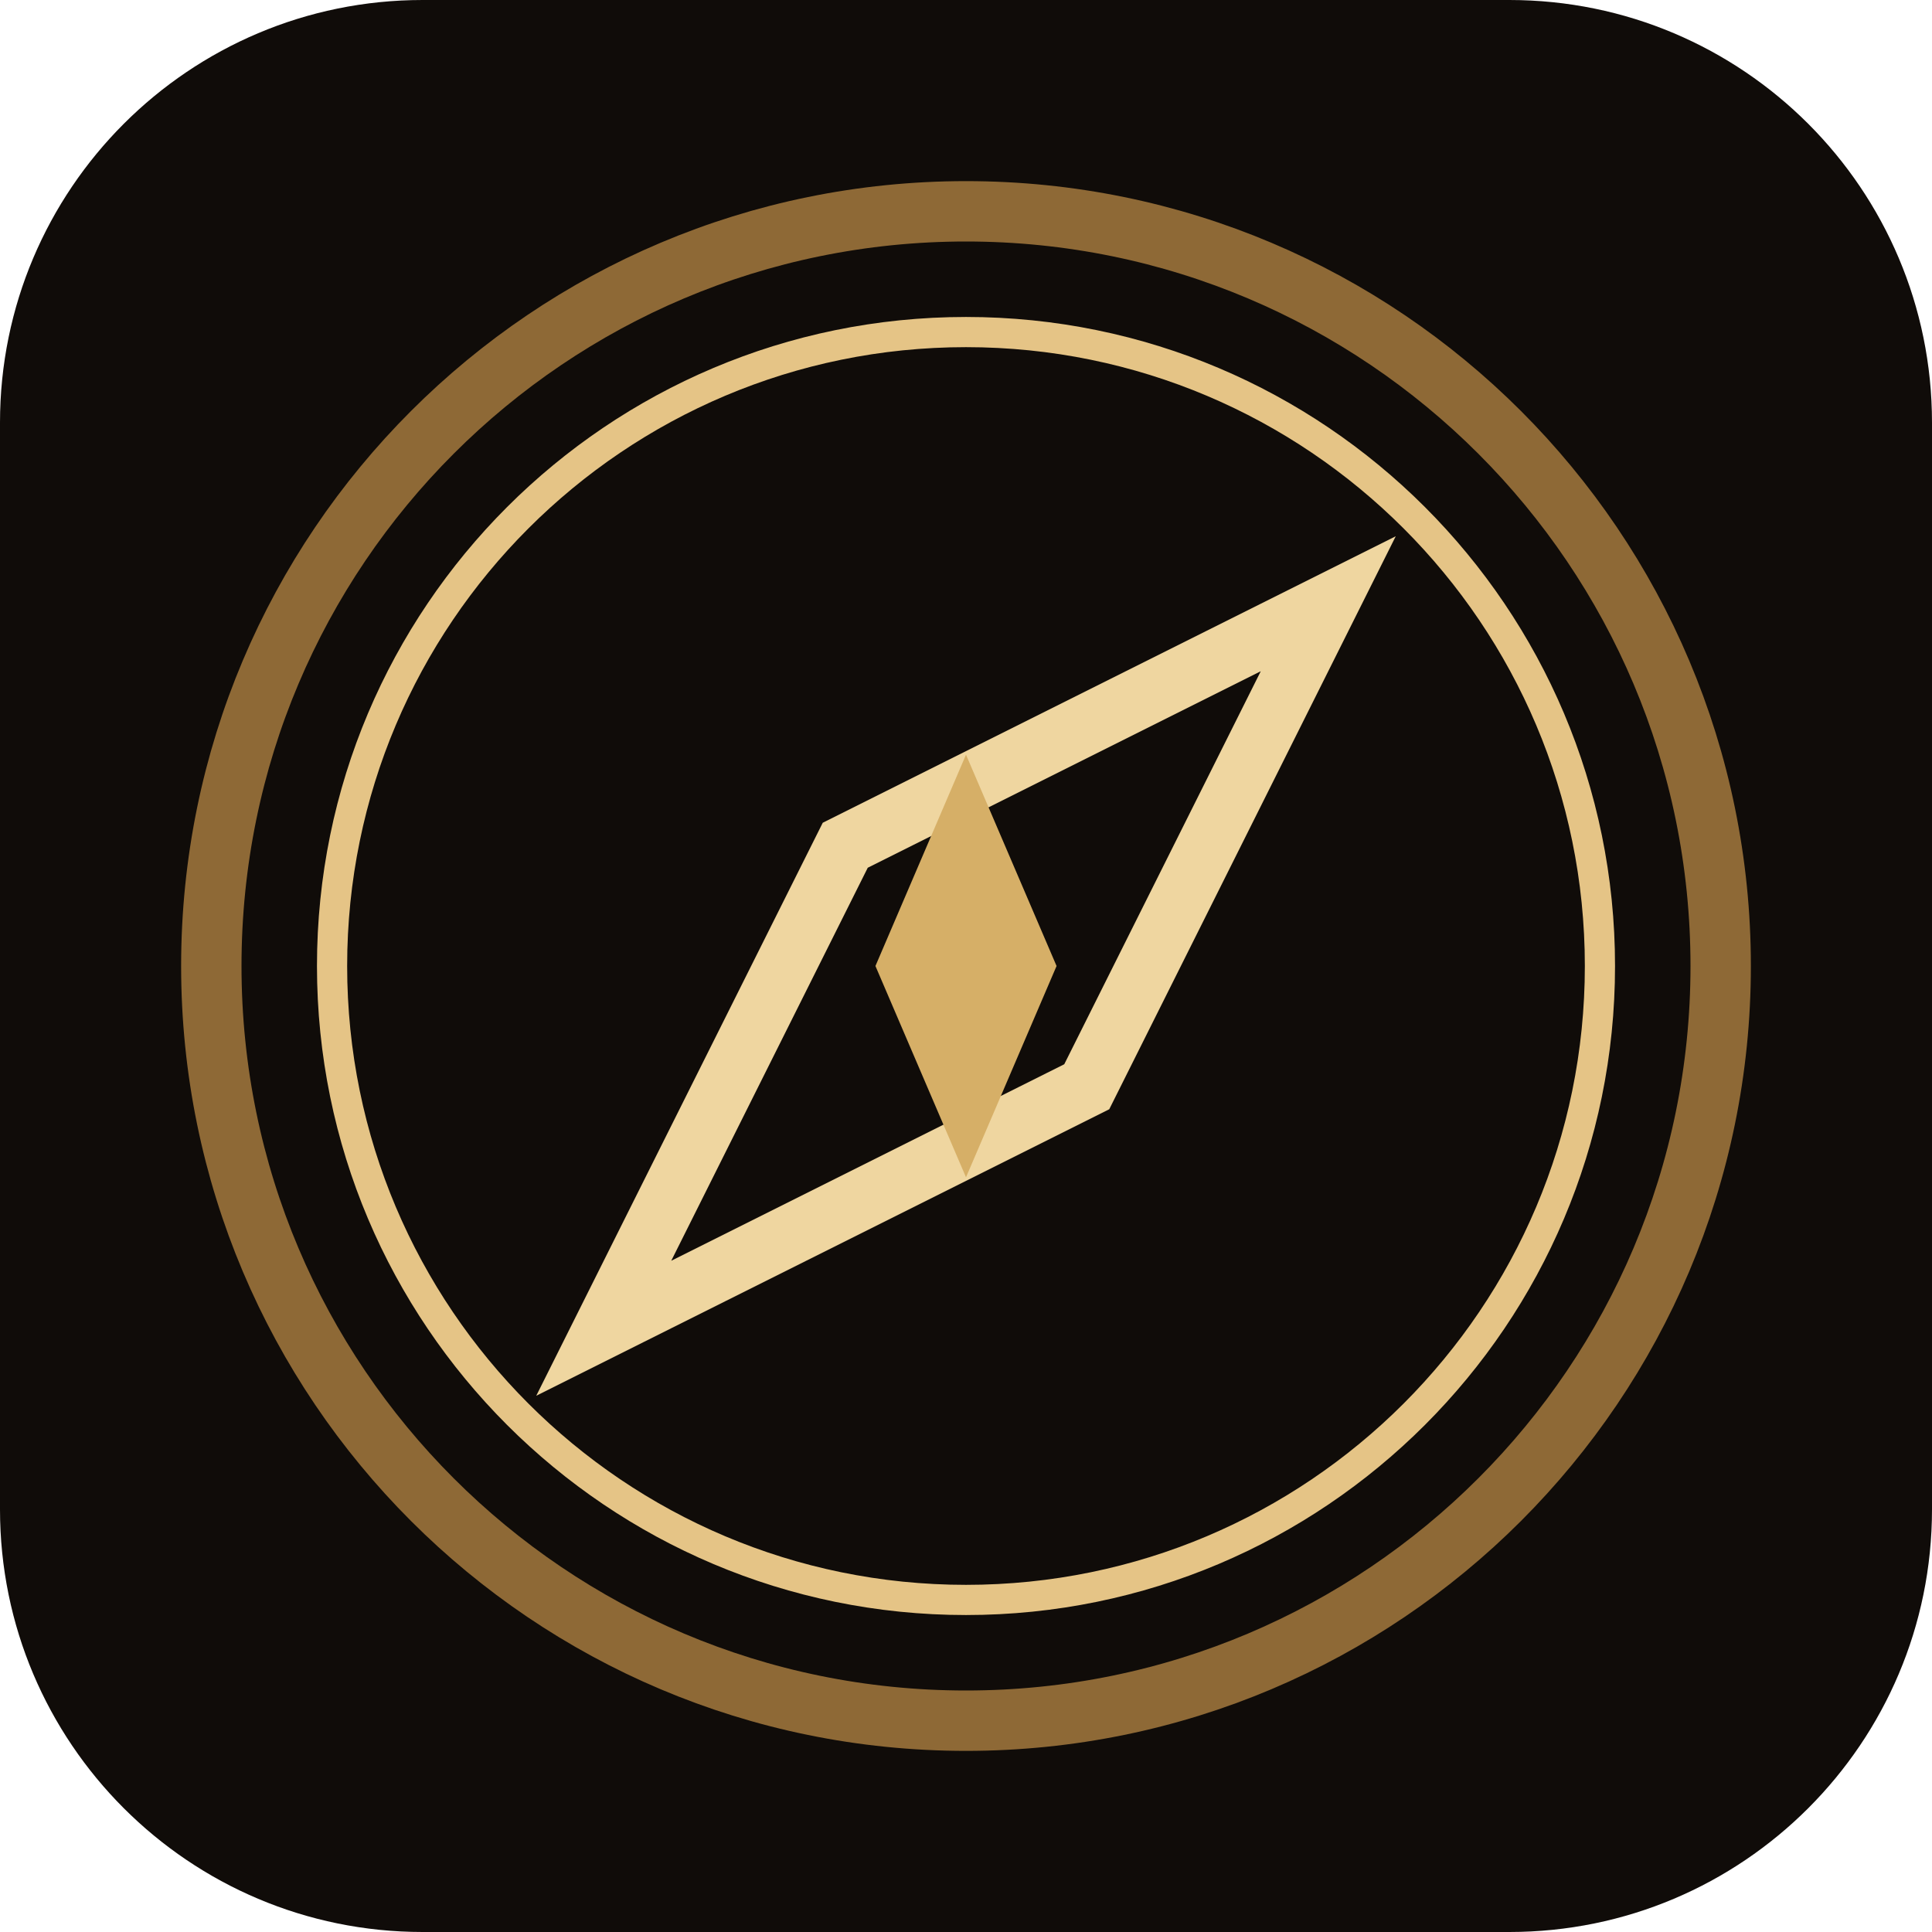
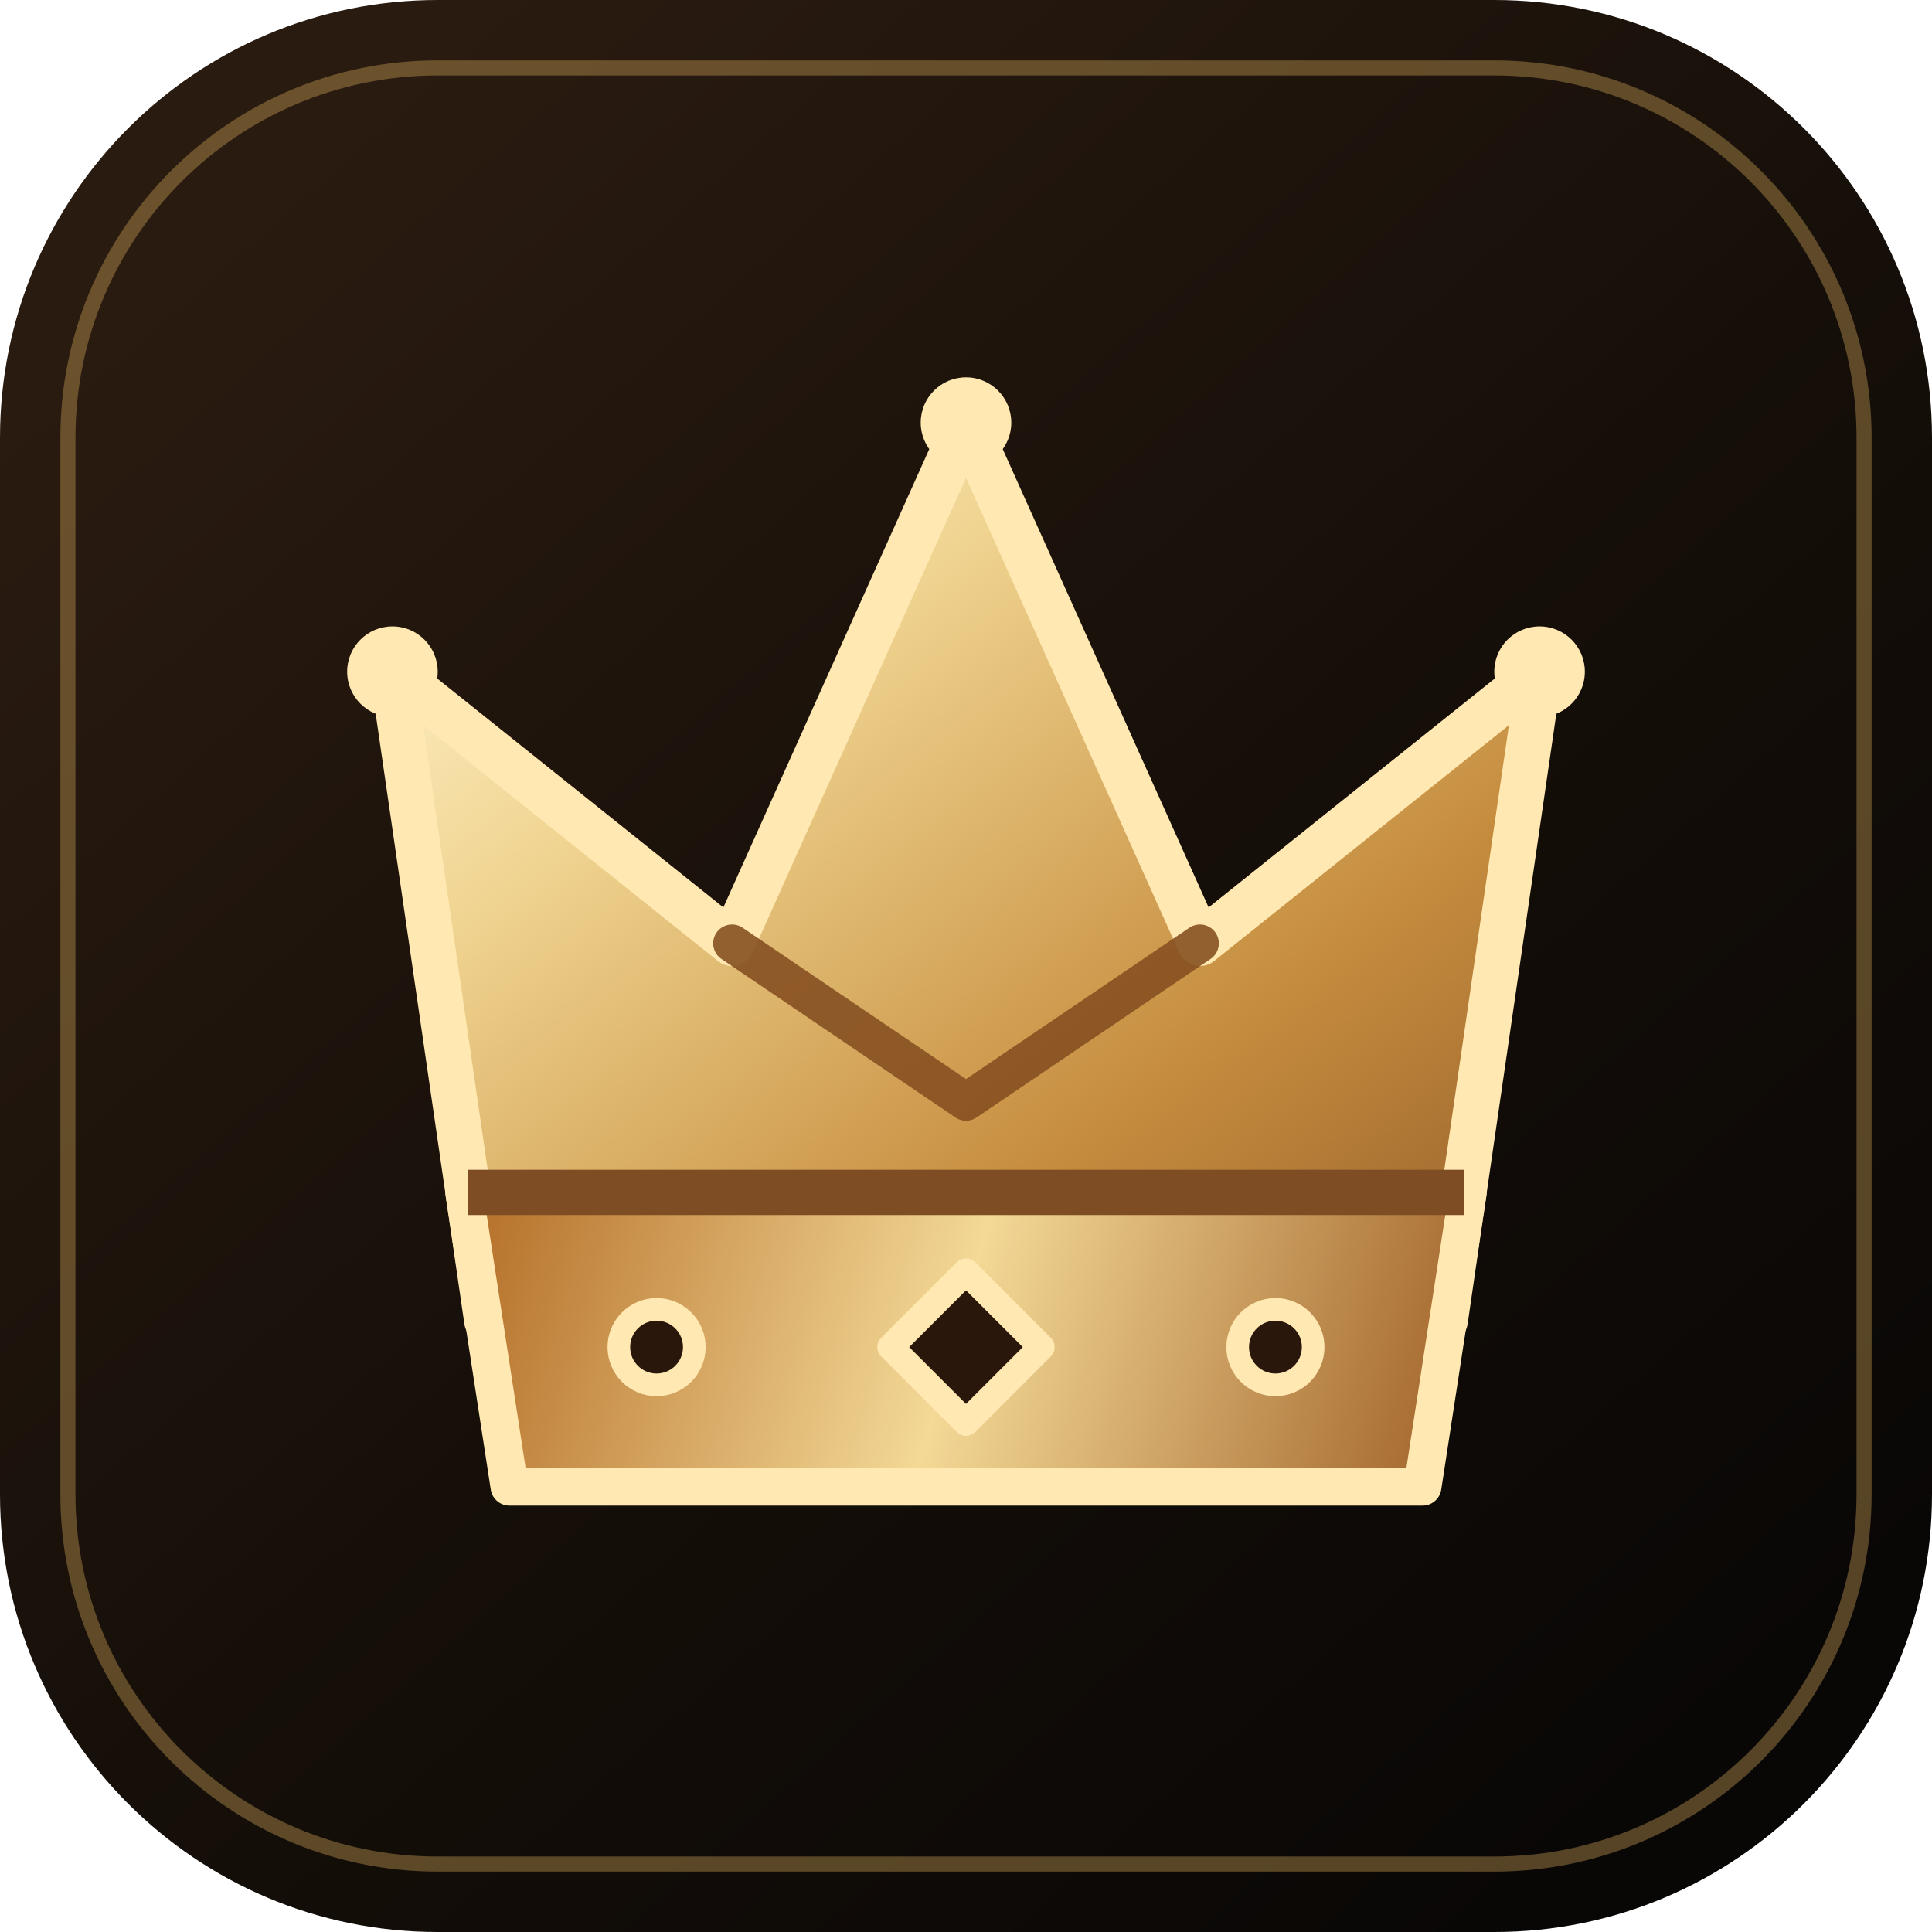
- <svg xmlns="http://www.w3.org/2000/svg" viewBox="0 0 64 64" fill="none">
-   <rect width="64" height="64" rx="14" fill="#100c09" />
-   <circle cx="32" cy="32" r="25" stroke="#8e6936" stroke-width="2" />
-   <circle cx="32" cy="32" r="21" stroke="#e5c486" />
-   <path d="m44 20-8 16-16 8 8-16Z" stroke="#efd6a0" stroke-width="2" />
-   <path d="m32 25 3 7-3 7-3-7Z" fill="#d6af67" />
+ <svg xmlns="http://www.w3.org/2000/svg" viewBox="0 0 512 512" fill="none" role="img" aria-labelledby="title desc">
+   <defs>
+     <linearGradient id="bg" x1="72" y1="44" x2="446" y2="468" gradientUnits="userSpaceOnUse">
+       <stop stop-color="#2A1B10" />
+       <stop offset=".52" stop-color="#160F09" />
+       <stop offset="1" stop-color="#090706" />
+     </linearGradient>
+     <linearGradient id="gold" x1="151" y1="124" x2="365" y2="404" gradientUnits="userSpaceOnUse">
+       <stop stop-color="#FFF0C4" />
+       <stop offset=".24" stop-color="#EED18D" />
+       <stop offset=".63" stop-color="#C68D3F" />
+       <stop offset="1" stop-color="#8D5726" />
+     </linearGradient>
+     <linearGradient id="band" x1="130" y1="326" x2="383" y2="398" gradientUnits="userSpaceOnUse">
+       <stop stop-color="#B8752F" />
+       <stop offset=".48" stop-color="#F3D896" />
+       <stop offset="1" stop-color="#A2642A" />
+     </linearGradient>
+   </defs>
+   <rect width="512" height="512" rx="116" fill="url(#bg)" />
+   <rect x="18" y="18" width="476" height="476" rx="98" stroke="#D6A85B" stroke-opacity=".38" stroke-width="4" />
+   <path d="M104 178 194 250 256 112 318 250 408 178 383 350H129L104 178Z" fill="url(#gold)" stroke="#FFE8B1" stroke-width="12" stroke-linejoin="round" />
+   <path d="M123 316h266l-12 78H135l-12-78Z" fill="url(#band)" stroke="#FFE8B1" stroke-width="10" stroke-linejoin="round" />
+   <path d="M124 316h264" stroke="#7F4D23" stroke-width="12" />
+   <path d="M194 250 256 292 318 250" stroke="#865021" stroke-width="10" stroke-linecap="round" stroke-linejoin="round" opacity=".9" />
+   <path d="m256 337 20 20-20 20-20-20 20-20Z" fill="#2A170B" stroke="#FFE8B1" stroke-width="7" stroke-linejoin="round" />
+   <circle cx="174" cy="357" r="10" fill="#2A170B" stroke="#FFE8B1" stroke-width="6" />
+   <circle cx="338" cy="357" r="10" fill="#2A170B" stroke="#FFE8B1" stroke-width="6" />
+   <circle cx="104" cy="178" r="12" fill="#FFE8B1" />
+   <circle cx="256" cy="112" r="12" fill="#FFE8B1" />
+   <circle cx="408" cy="178" r="12" fill="#FFE8B1" />
</svg>
